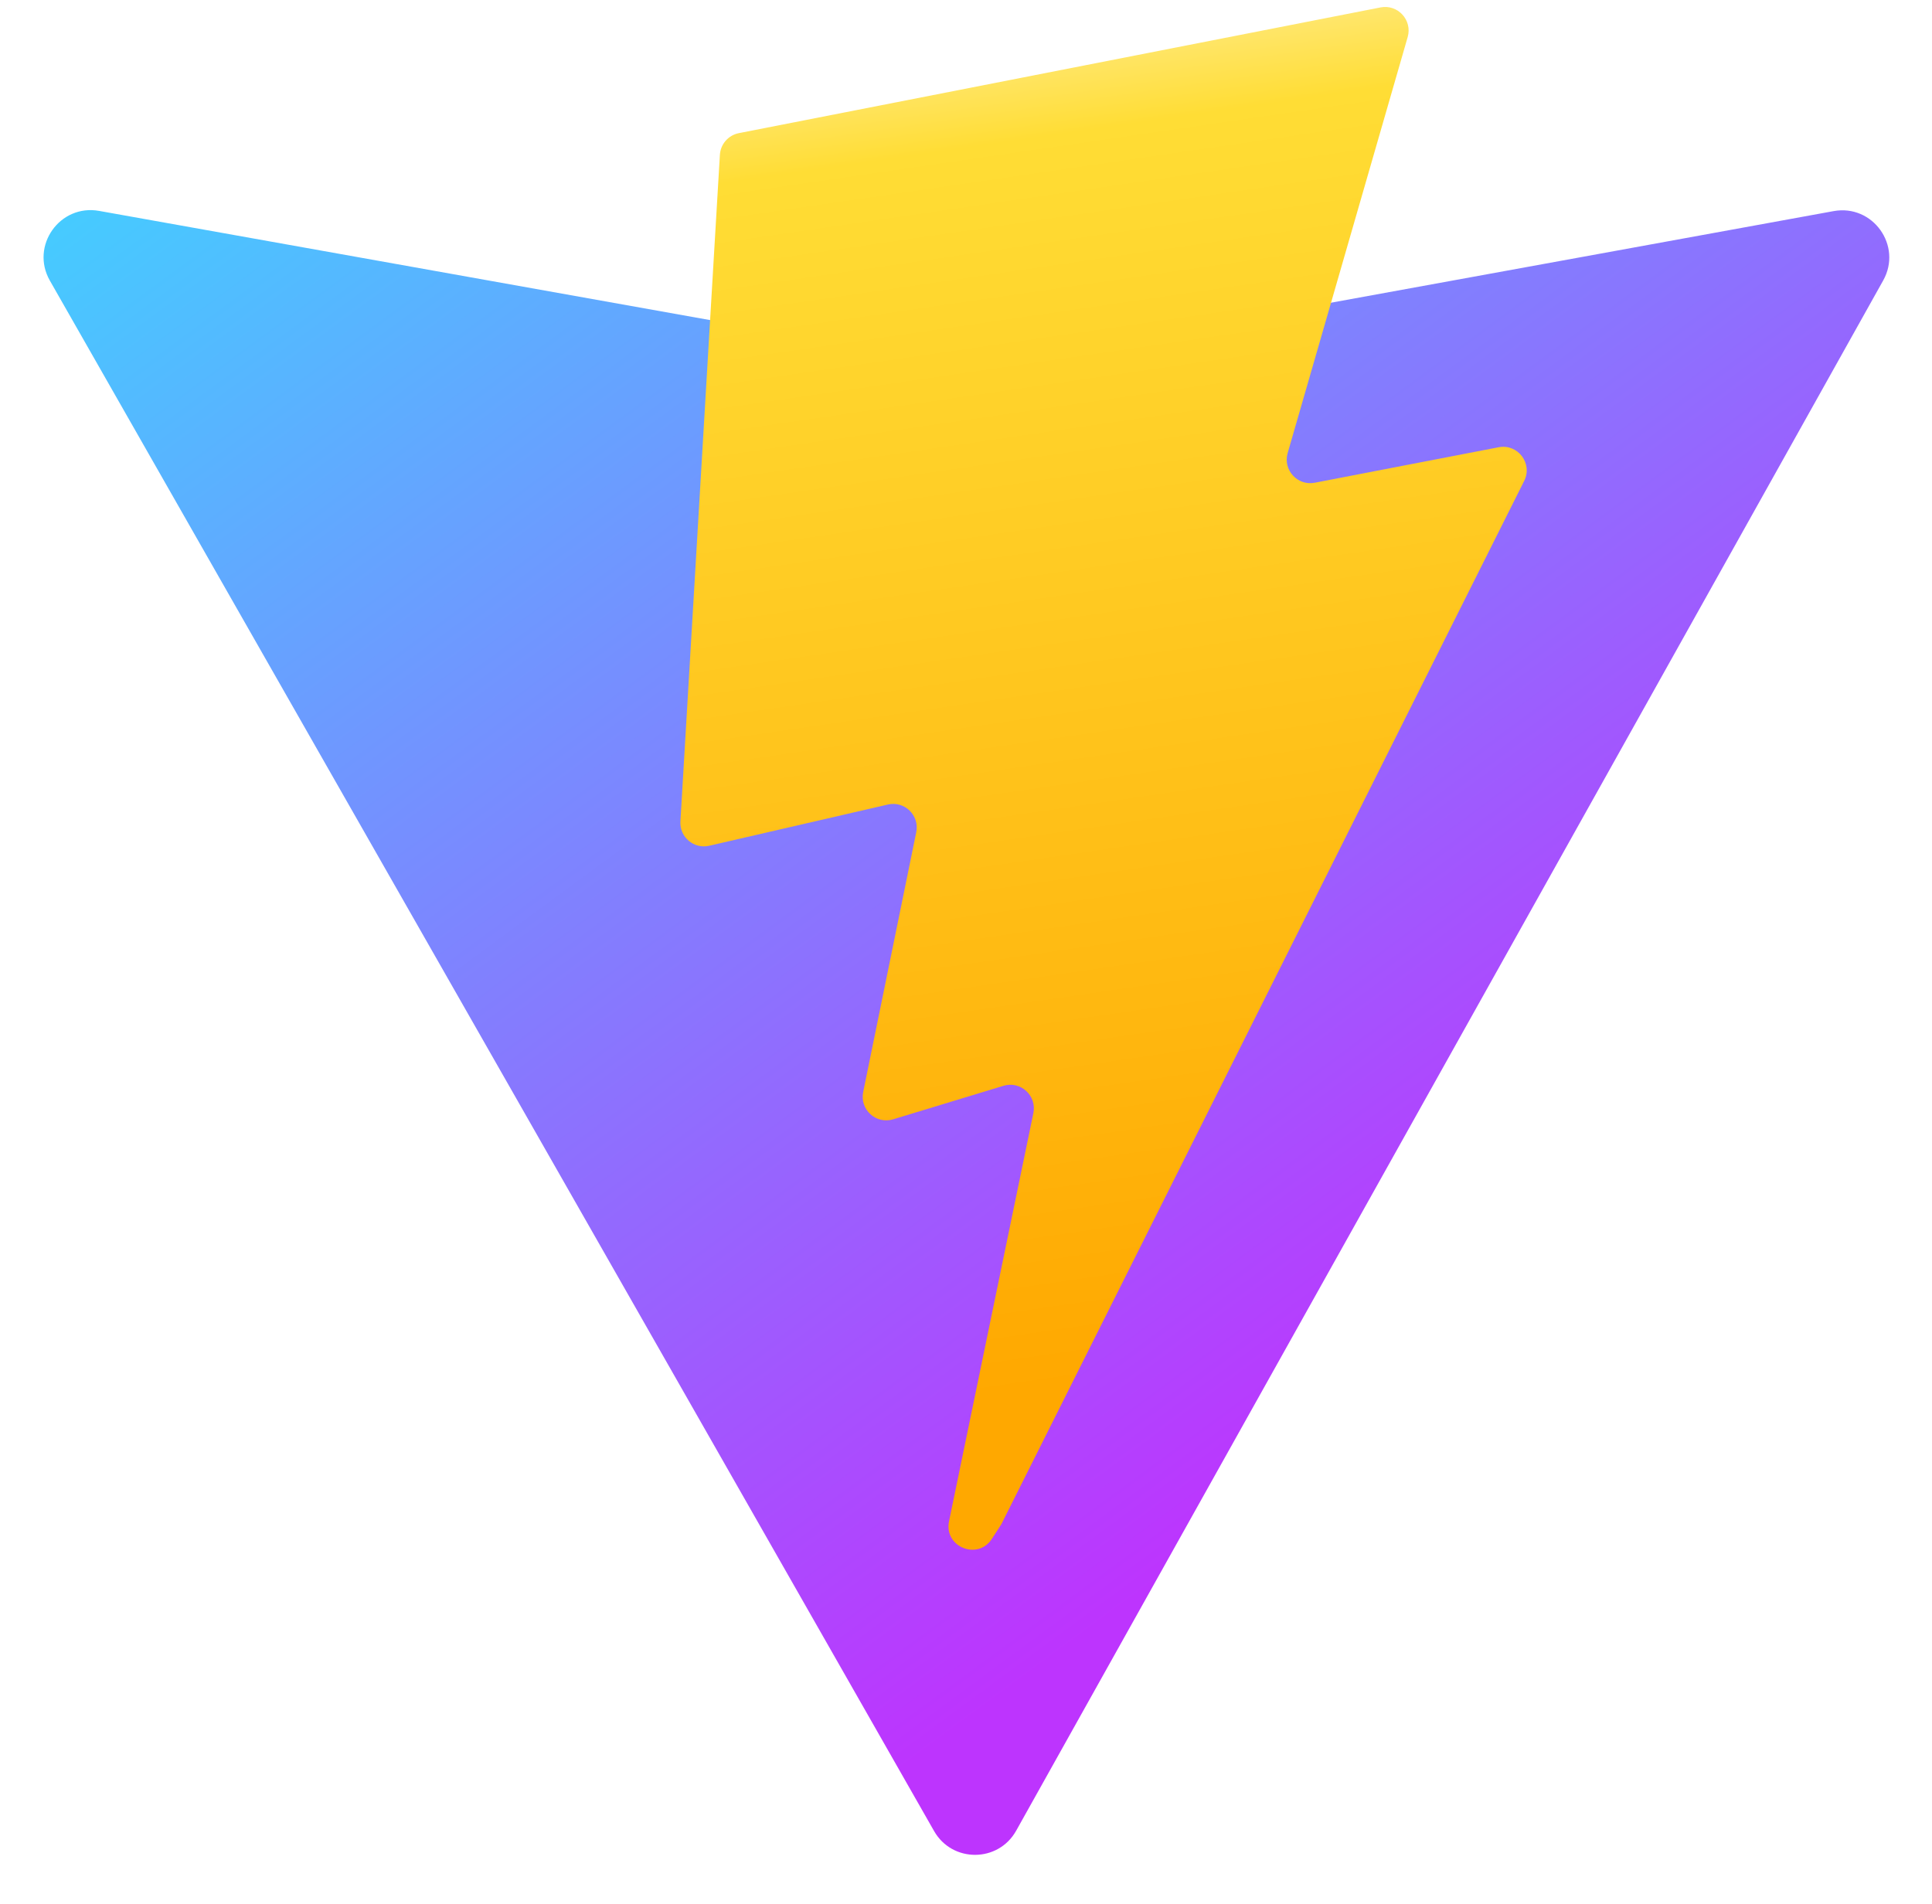
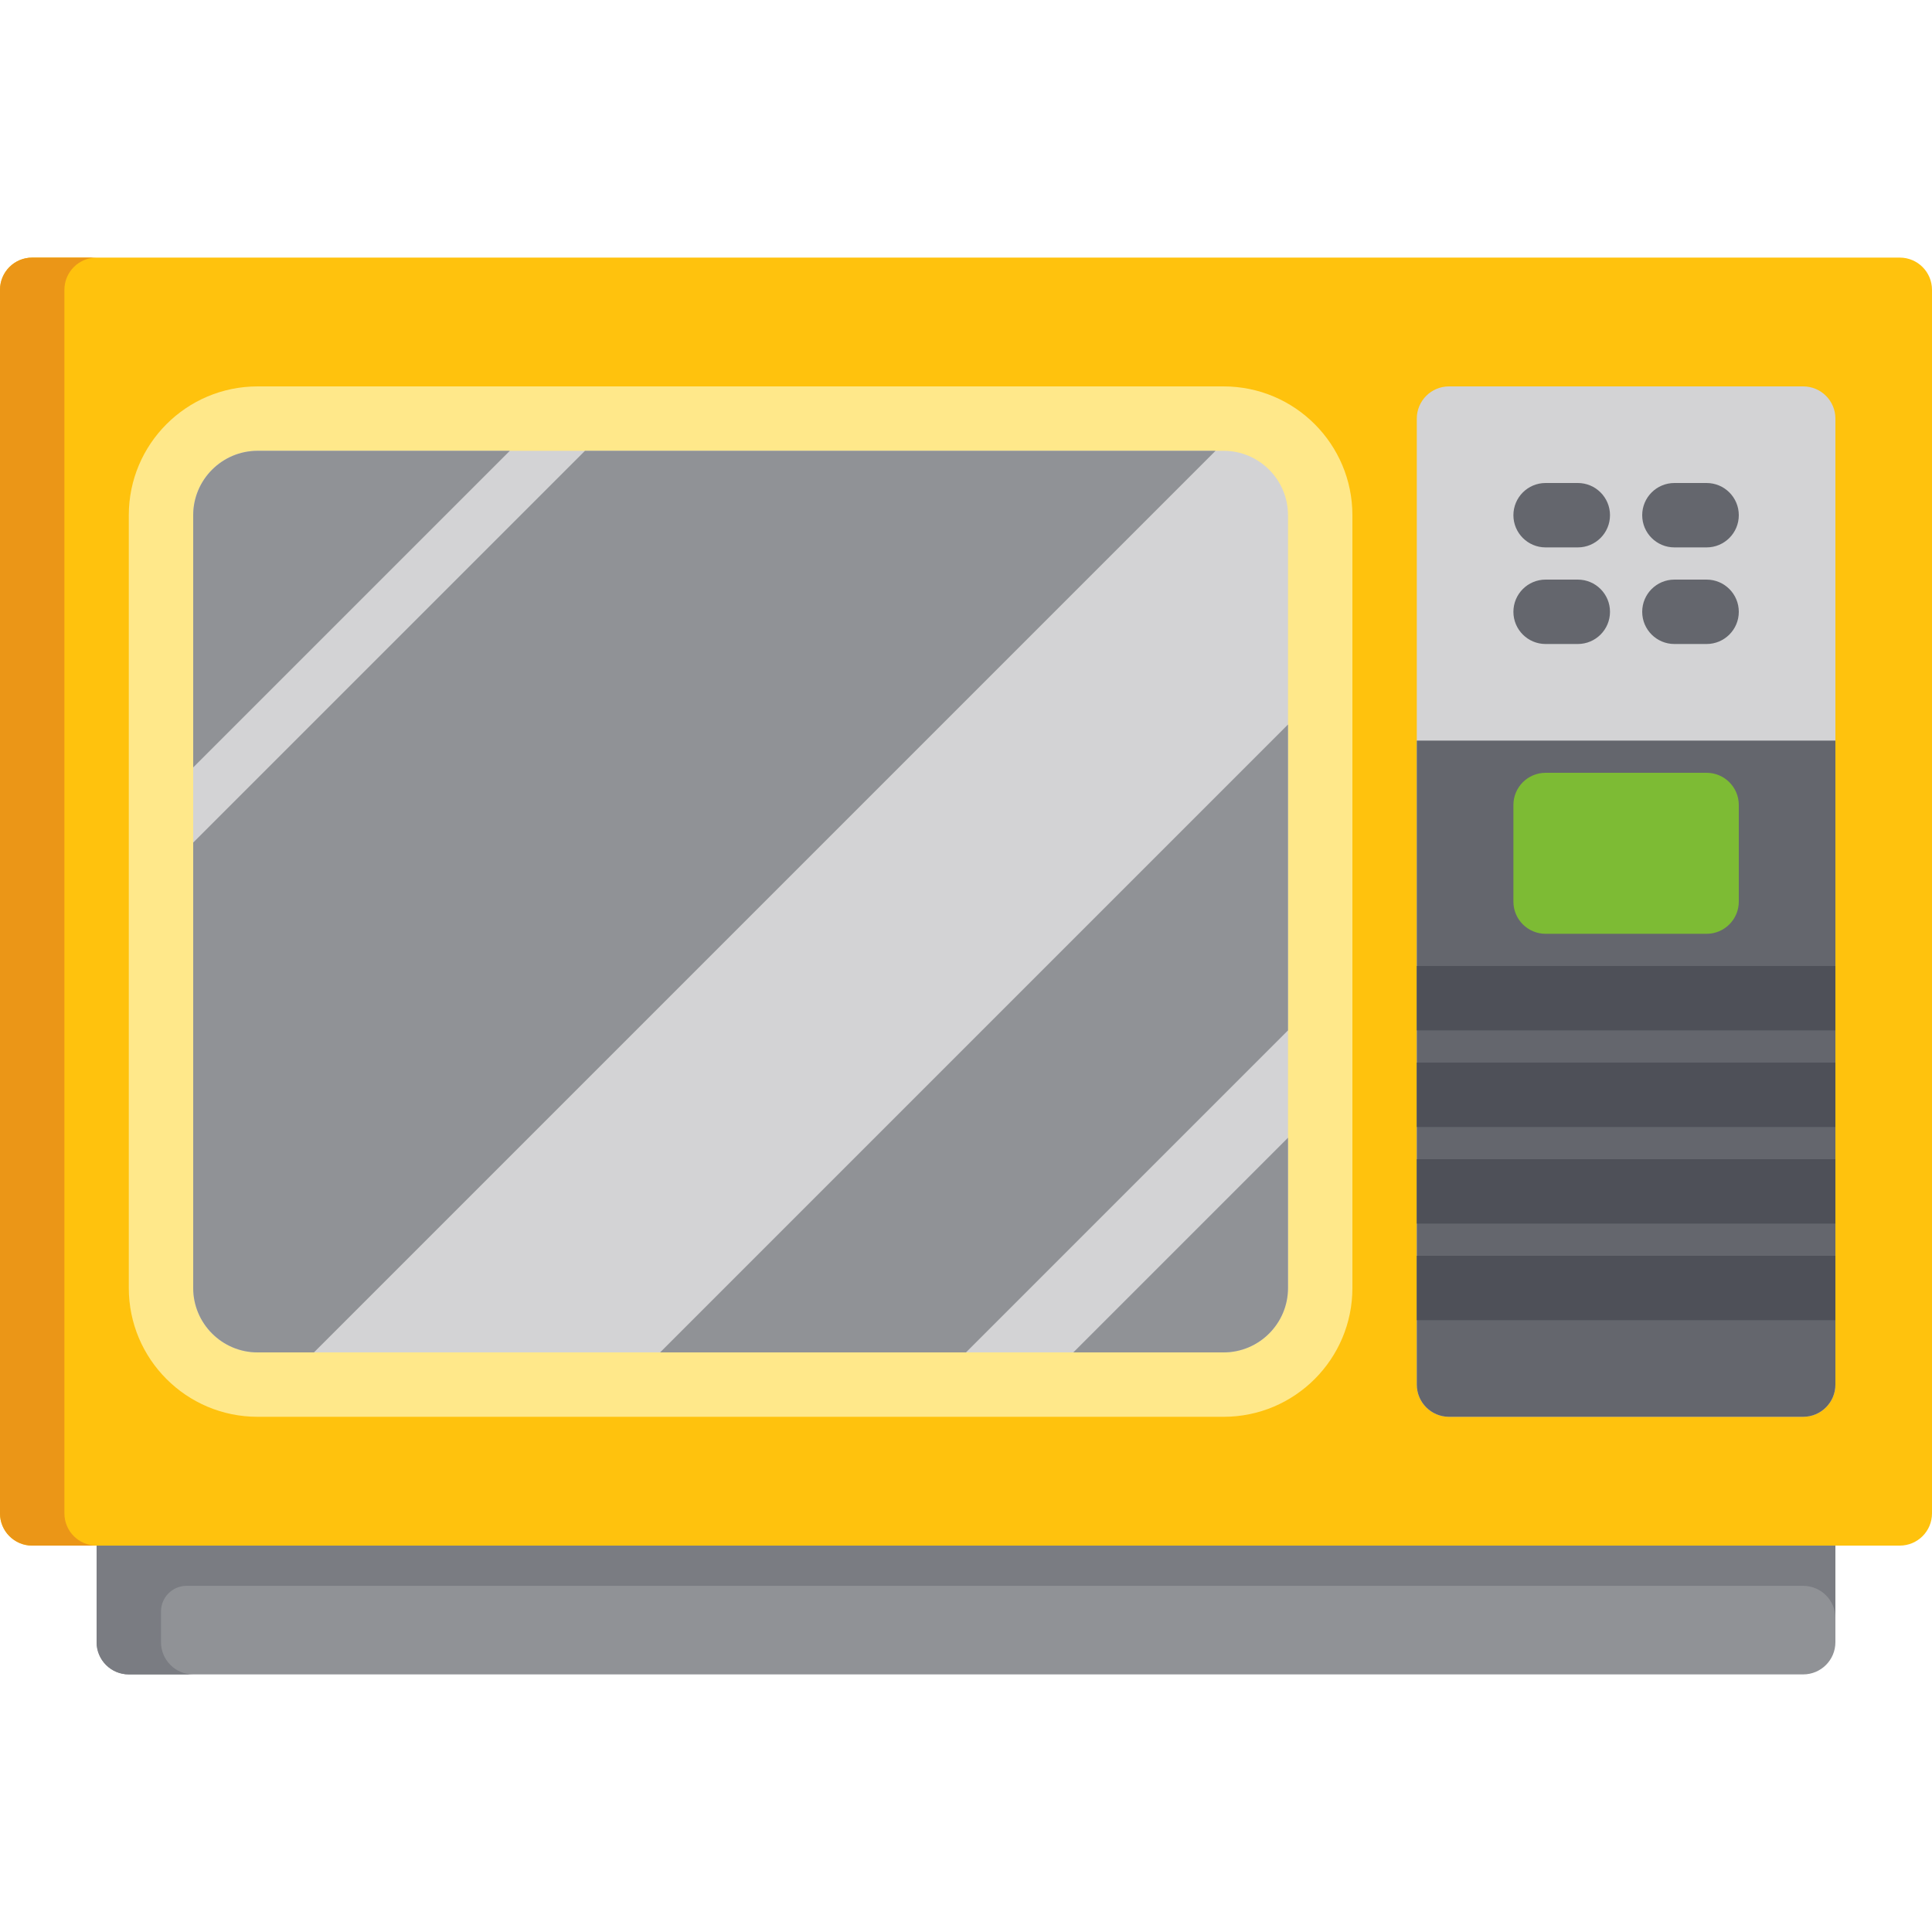
- <svg xmlns="http://www.w3.org/2000/svg" width="410" height="404" viewBox="0 0 410 404" fill="none">
-   <path d="M399.641 59.525L215.643 388.545C211.844 395.338 202.084 395.378 198.228 388.618L10.582 59.556C6.381 52.19 12.68 43.267 21.028 44.759L205.223 77.682C206.398 77.892 207.601 77.89 208.776 77.676L389.119 44.806C397.439 43.289 403.768 52.143 399.641 59.525Z" fill="url(#paint0_linear)" />
-   <path d="M292.965 1.574L156.801 28.255C154.563 28.694 152.906 30.59 152.771 32.866L144.395 174.33C144.198 177.662 147.258 180.248 150.51 179.498L188.42 170.749C191.967 169.931 195.172 173.055 194.443 176.622L183.18 231.775C182.422 235.487 185.907 238.661 189.532 237.56L212.947 230.446C216.577 229.344 220.065 232.527 219.297 236.242L201.398 322.875C200.278 328.294 207.486 331.249 210.492 326.603L212.5 323.5L323.454 102.072C325.312 98.365 322.108 94.137 318.036 94.923L279.014 102.454C275.347 103.161 272.227 99.746 273.262 96.158L298.731 7.867C299.767 4.273 296.636 0.855 292.965 1.574Z" fill="url(#paint1_linear)" />
-   <defs>
-     <linearGradient id="paint0_linear" x1="6" y1="33" x2="235" y2="344" gradientUnits="userSpaceOnUse">
-       <stop stop-color="#41D1FF" />
-       <stop offset="1" stop-color="#BD34FE" />
-     </linearGradient>
-     <linearGradient id="paint1_linear" x1="194.651" y1="8.818" x2="236.076" y2="292.989" gradientUnits="userSpaceOnUse">
-       <stop stop-color="#FFEA83" />
-       <stop offset="0.083" stop-color="#FFDD35" />
-       <stop offset="1" stop-color="#FFA800" />
-     </linearGradient>
-   </defs>
+ <svg xmlns="http://www.w3.org/2000/svg" version="1.1" id="Layer_1" x="0px" y="0px" viewBox="0 0 512 512" style="enable-background:new 0 0 512 512;" xml:space="preserve">
+   <path style="fill:#909296;" d="M477.867,443.733H34.133c-4.713,0-8.533-3.821-8.533-8.533v-34.133h460.8V435.2  C486.4,439.913,482.579,443.733,477.867,443.733z" />
+   <path style="fill:#7A7C82;" d="M42.667,401.067H25.6V428.8v6.4c0,4.713,3.821,8.533,8.533,8.533H51.2  c-4.713,0-8.533-3.821-8.533-8.533v-8.154c0-3.744,3.036-6.78,6.78-6.78h428.42c4.713,0,8.533,3.821,8.533,8.533v-27.733H42.667z" />
+   <path style="fill:#FFC20D;" d="M503.467,409.6H8.533C3.821,409.6,0,405.779,0,401.067V76.8c0-4.713,3.821-8.533,8.533-8.533h494.933  c4.713,0,8.533,3.821,8.533,8.533v324.267C512,405.779,508.179,409.6,503.467,409.6z" />
+   <path style="fill:#EB9617;" d="M17.067,401.067V76.8c0-4.713,3.821-8.533,8.533-8.533H8.533C3.821,68.267,0,72.087,0,76.8v324.267  c0,4.713,3.821,8.533,8.533,8.533H25.6C20.887,409.6,17.067,405.779,17.067,401.067z" />
+   <path style="fill:#FFE88A;" d="M324.267,375.467h-256c-18.851,0-34.133-15.282-34.133-34.133v-204.8  c0-18.851,15.282-34.133,34.133-34.133h256c18.851,0,34.133,15.282,34.133,34.133v204.8  C358.4,360.185,343.118,375.467,324.267,375.467z" />
+   <path style="fill:#D3D3D5;" d="M68.267,358.4c-9.41,0-17.067-7.657-17.067-17.067v-204.8c0-9.41,7.657-17.067,17.067-17.067h256  c9.41,0,17.067,7.657,17.067,17.067v204.8c0,9.41-7.657,17.067-17.067,17.067H68.267z" />
+   <g>
+     <path style="fill:#909296;" d="M324.267,358.4c9.41,0,17.067-7.657,17.067-17.067v-39.822L284.445,358.4H324.267z" />
+     <path style="fill:#909296;" d="M68.267,119.467c-9.41,0-17.067,7.657-17.067,17.067v66.845l83.911-83.911H68.267z" />
+     <path style="fill:#909296;" d="M155.022,119.467L51.2,223.289v118.045c0,9.41,7.657,17.067,17.067,17.067H83.2l238.933-238.933   H155.022z" />
+     <polygon style="fill:#909296;" points="174.933,358.4 256,358.4 341.333,273.067 341.333,192  " />
+   </g>
+   <path style="fill:#D3D3D5;" d="M477.867,375.467H384c-4.713,0-8.533-3.821-8.533-8.533v-256c0-4.713,3.821-8.533,8.533-8.533h93.867  c4.713,0,8.533,3.821,8.533,8.533v256C486.4,371.646,482.579,375.467,477.867,375.467z" />
+   <path style="fill:#64666D;" d="M375.467,196.267v170.667c0,4.713,3.821,8.533,8.533,8.533h93.867c4.713,0,8.533-3.821,8.533-8.533  V196.267H375.467z" />
+   <path style="fill:#7DBB34;" d="M452.267,247.467H409.6c-4.713,0-8.533-3.821-8.533-8.533v-25.6c0-4.713,3.821-8.533,8.533-8.533  h42.667c4.713,0,8.533,3.821,8.533,8.533v25.6C460.8,243.646,456.979,247.467,452.267,247.467z" />
+   <g>
+     <path style="fill:#64666D;" d="M418.133,145.067H409.6c-4.713,0-8.533-3.821-8.533-8.533S404.887,128,409.6,128h8.533   c4.713,0,8.533,3.821,8.533,8.533S422.846,145.067,418.133,145.067z" />
+     <path style="fill:#64666D;" d="M452.267,145.067h-8.533c-4.713,0-8.533-3.821-8.533-8.533s3.821-8.533,8.533-8.533h8.533   c4.713,0,8.533,3.821,8.533,8.533S456.979,145.067,452.267,145.067z" />
+     <path style="fill:#64666D;" d="M452.267,170.667h-8.533c-4.713,0-8.533-3.821-8.533-8.533c0-4.713,3.821-8.533,8.533-8.533h8.533   c4.713,0,8.533,3.821,8.533,8.533C460.8,166.846,456.979,170.667,452.267,170.667z" />
+     <path style="fill:#64666D;" d="M418.133,170.667H409.6c-4.713,0-8.533-3.821-8.533-8.533c0-4.713,3.821-8.533,8.533-8.533h8.533   c4.713,0,8.533,3.821,8.533,8.533C426.667,166.846,422.846,170.667,418.133,170.667z" />
+   </g>
+   <g>
+     <rect x="375.467" y="256" style="fill:#4E5058;" width="110.933" height="17.067" />
+     <rect x="375.467" y="281.6" style="fill:#4E5058;" width="110.933" height="17.067" />
+     <rect x="375.467" y="307.2" style="fill:#4E5058;" width="110.933" height="17.067" />
+     <rect x="375.467" y="332.8" style="fill:#4E5058;" width="110.933" height="17.067" />
+   </g>
+   <g>
+ </g>
+   <g>
+ </g>
+   <g>
+ </g>
+   <g>
+ </g>
+   <g>
+ </g>
+   <g>
+ </g>
+   <g>
+ </g>
+   <g>
+ </g>
+   <g>
+ </g>
+   <g>
+ </g>
+   <g>
+ </g>
+   <g>
+ </g>
+   <g>
+ </g>
+   <g>
+ </g>
+   <g>
+ </g>
</svg>
